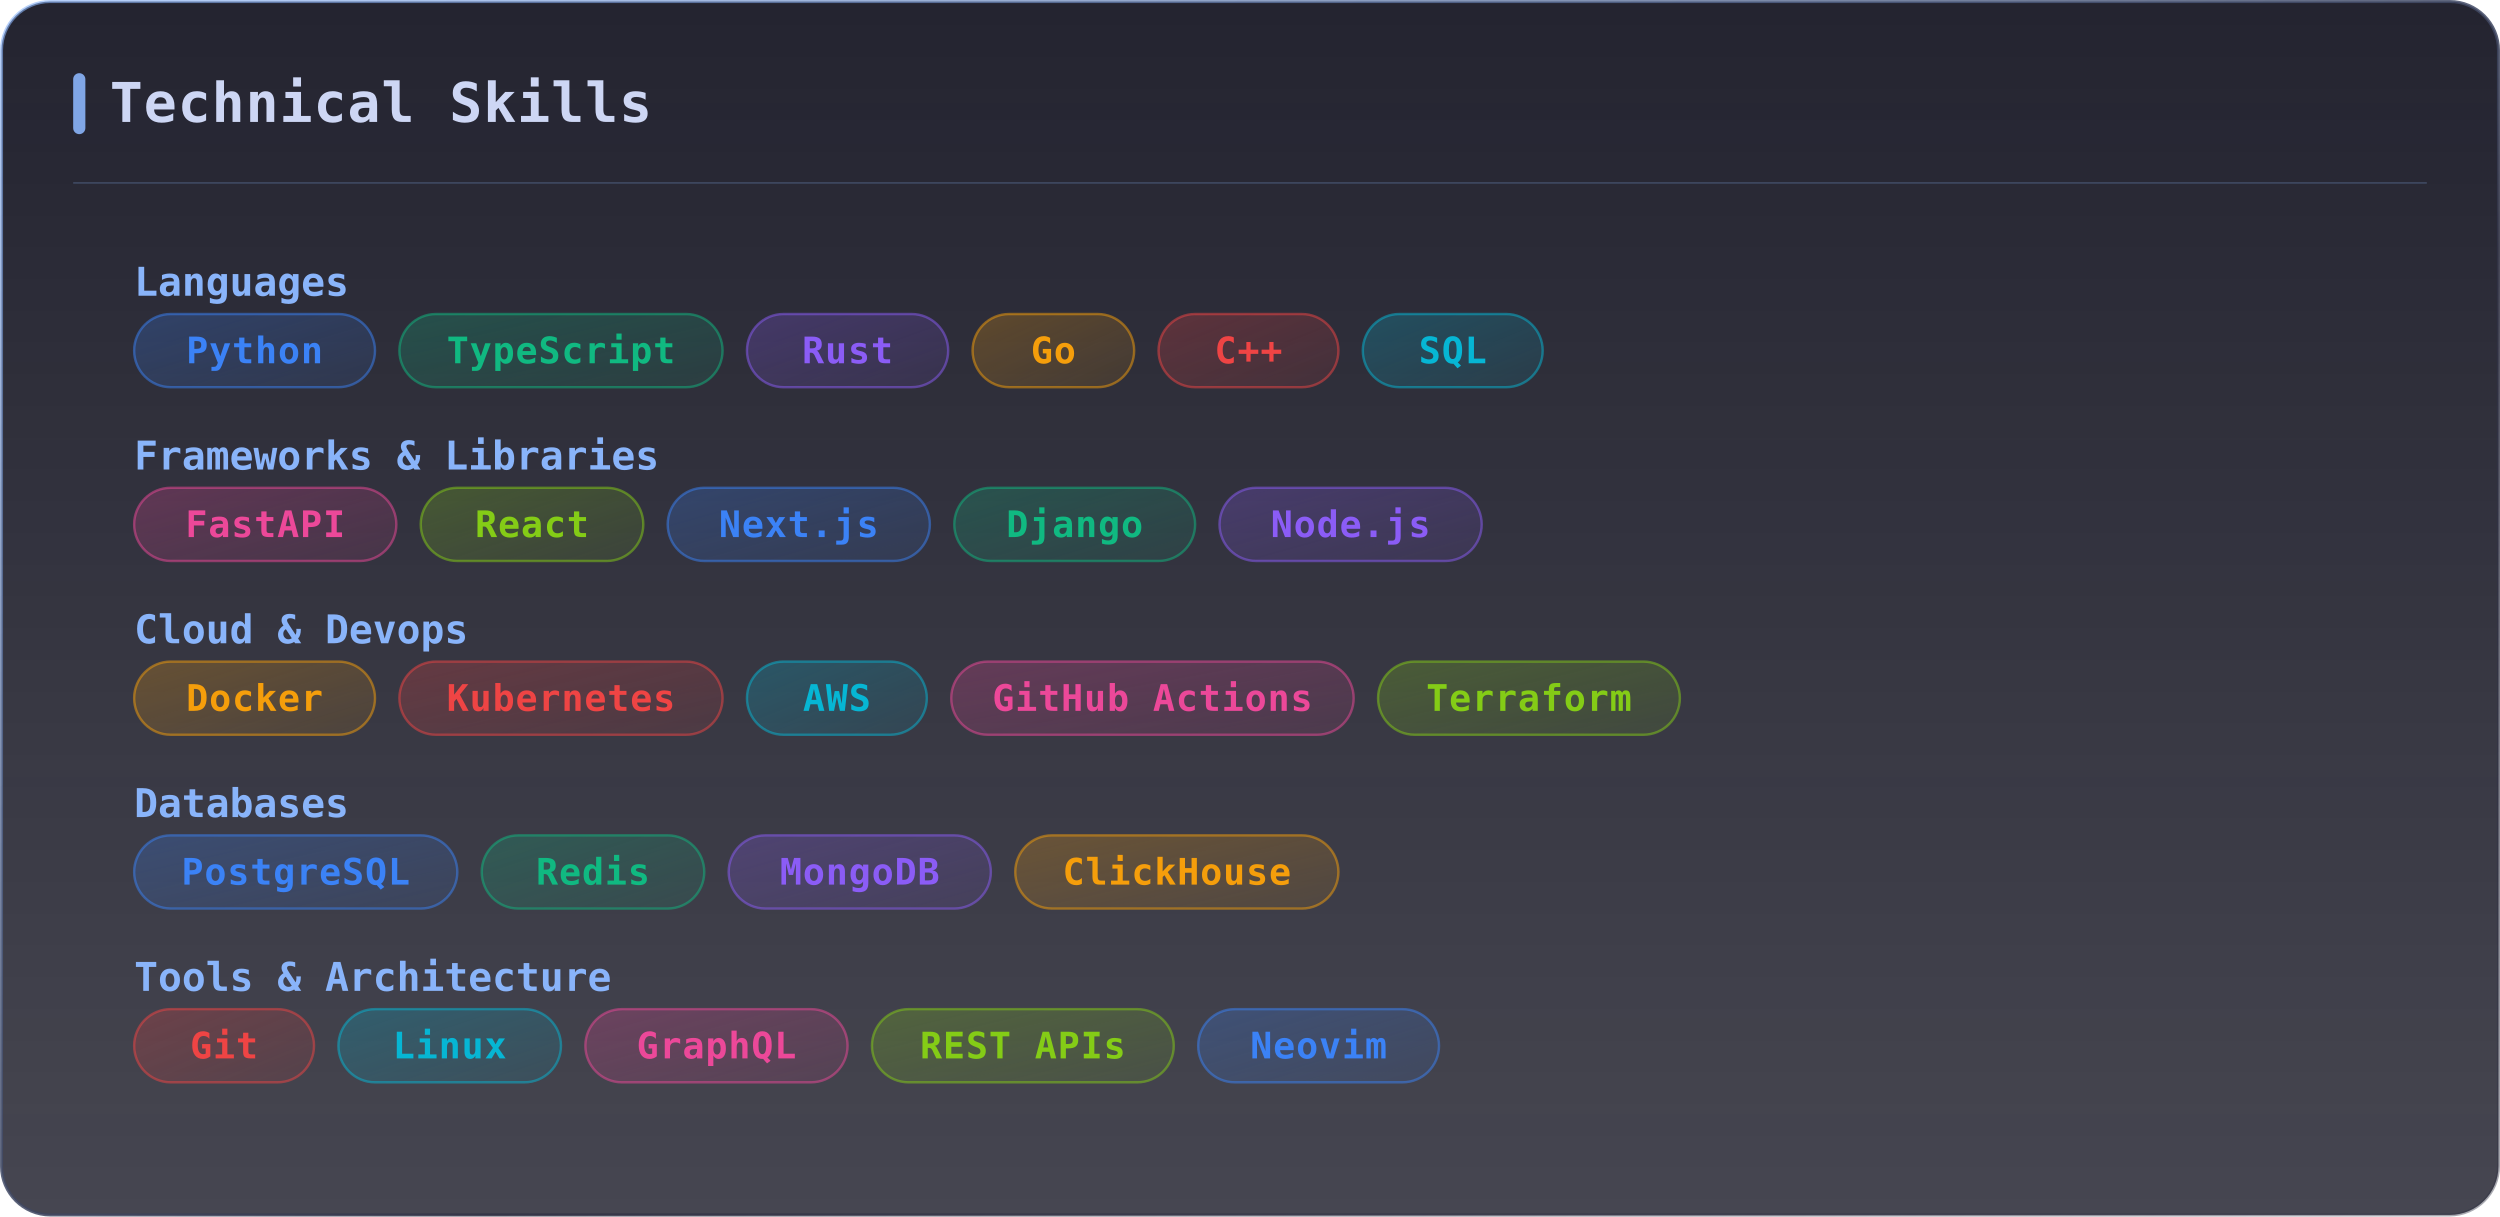
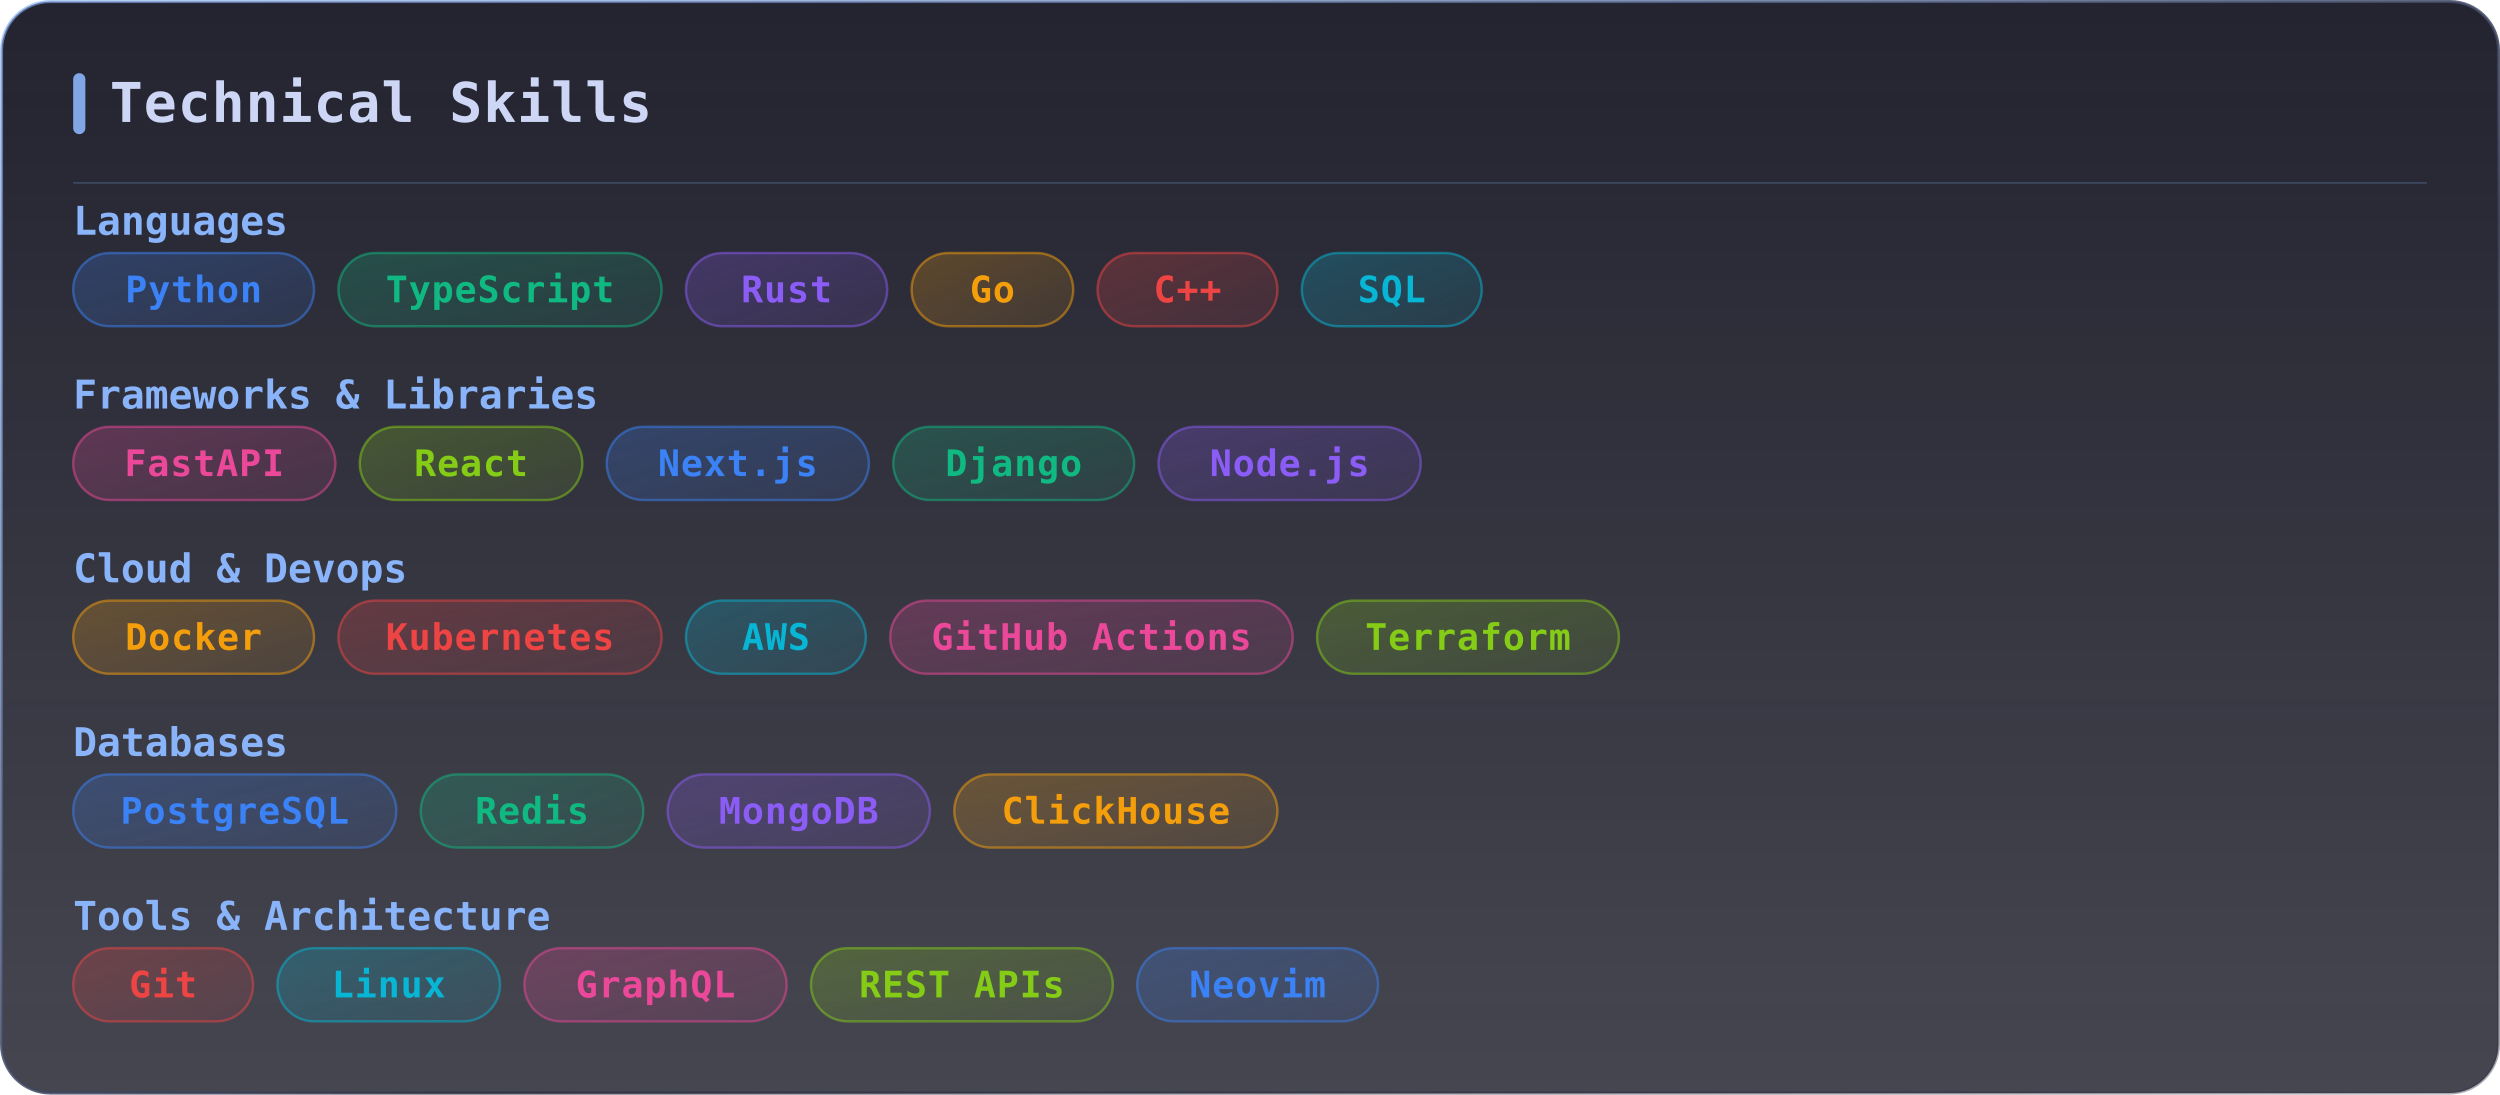
- <svg xmlns="http://www.w3.org/2000/svg" width="820" height="399" viewBox="0 0 820 399" role="img">
+ <svg xmlns="http://www.w3.org/2000/svg" width="820" height="359" viewBox="0 0 820 359" role="img">
  <defs>
    <linearGradient id="pf-progress-grad" x1="0%" y1="0%" x2="100%" y2="0%">
      <stop offset="0%" stop-color="#89b4fa" stop-opacity="0.75" />
      <stop offset="70%" stop-color="#89b4fa" />
      <stop offset="100%" stop-color="#cba6f7" stop-opacity="0.9" />
    </linearGradient>
    <linearGradient id="pf-card-border" x1="0%" y1="0%" x2="100%" y2="100%">
      <stop offset="0%" stop-color="#89b4fa" stop-opacity="0.6" />
      <stop offset="60%" stop-color="#313244" stop-opacity="0.9" />
      <stop offset="100%" stop-color="#313244" stop-opacity="0.4" />
    </linearGradient>
    <linearGradient id="pf-card-bg" x1="0%" y1="0%" x2="0%" y2="100%">
      <stop offset="0%" stop-color="#181825" stop-opacity="0.95" />
      <stop offset="100%" stop-color="#181825" stop-opacity="0.8" />
    </linearGradient>
    <linearGradient id="pf-card-gradient" x1="0%" y1="0%" x2="100%" y2="0%">
      <stop offset="0%" stop-color="#3b0918" />
      <stop offset="50%" stop-color="#1e1333" />
      <stop offset="100%" stop-color="#091629" />
    </linearGradient>
    <linearGradient id="pf-track-bg" x1="0%" y1="0%" x2="100%" y2="0%">
      <stop offset="0%" stop-color="#a6adc8" stop-opacity="0.15" />
      <stop offset="100%" stop-color="#a6adc8" stop-opacity="0.08" />
    </linearGradient>
    <linearGradient id="pf-badge-0" x1="0%" y1="0%" x2="100%" y2="100%">
      <stop offset="0%" stop-color="#3B82F6" stop-opacity="0.25" />
      <stop offset="100%" stop-color="#3B82F6" stop-opacity="0.1" />
    </linearGradient>
    <linearGradient id="pf-badge-1" x1="0%" y1="0%" x2="100%" y2="100%">
      <stop offset="0%" stop-color="#10B981" stop-opacity="0.25" />
      <stop offset="100%" stop-color="#10B981" stop-opacity="0.1" />
    </linearGradient>
    <linearGradient id="pf-badge-2" x1="0%" y1="0%" x2="100%" y2="100%">
      <stop offset="0%" stop-color="#8B5CF6" stop-opacity="0.25" />
      <stop offset="100%" stop-color="#8B5CF6" stop-opacity="0.1" />
    </linearGradient>
    <linearGradient id="pf-badge-3" x1="0%" y1="0%" x2="100%" y2="100%">
      <stop offset="0%" stop-color="#F59E0B" stop-opacity="0.25" />
      <stop offset="100%" stop-color="#F59E0B" stop-opacity="0.1" />
    </linearGradient>
    <linearGradient id="pf-badge-4" x1="0%" y1="0%" x2="100%" y2="100%">
      <stop offset="0%" stop-color="#EF4444" stop-opacity="0.25" />
      <stop offset="100%" stop-color="#EF4444" stop-opacity="0.1" />
    </linearGradient>
    <linearGradient id="pf-badge-5" x1="0%" y1="0%" x2="100%" y2="100%">
      <stop offset="0%" stop-color="#06B6D4" stop-opacity="0.25" />
      <stop offset="100%" stop-color="#06B6D4" stop-opacity="0.1" />
    </linearGradient>
    <linearGradient id="pf-badge-6" x1="0%" y1="0%" x2="100%" y2="100%">
      <stop offset="0%" stop-color="#EC4899" stop-opacity="0.25" />
      <stop offset="100%" stop-color="#EC4899" stop-opacity="0.1" />
    </linearGradient>
    <linearGradient id="pf-badge-7" x1="0%" y1="0%" x2="100%" y2="100%">
      <stop offset="0%" stop-color="#84CC16" stop-opacity="0.25" />
      <stop offset="100%" stop-color="#84CC16" stop-opacity="0.1" />
    </linearGradient>
  </defs>
-   <svg x="0" y="0" width="820" height="399" viewBox="0 0 820 399" fill="none" role="group">
-     <rect x="0.5" y="0.5" width="819" height="398" fill="url(#pf-card-bg)" stroke="url(#pf-card-border)" stroke-width="1" rx="16" />
+   <svg x="0" y="0" width="820" height="359" viewBox="0 0 820 359" fill="none" role="group">
+     <rect x="0.5" y="0.5" width="819" height="358" fill="url(#pf-card-bg)" stroke="url(#pf-card-border)" stroke-width="1" rx="16" />
    <rect x="24" y="24" width="4" height="20" rx="2" fill="#89b4fa" opacity="0.9" />
    <text x="36" y="40" font-family="'Fira Code', 'JetBrains Mono', monospace" font-size="18" font-weight="700" fill="#cdd6f4" letter-spacing="0.3">Technical Skills</text>
    <line x1="24" y1="60" x2="796" y2="60" stroke="#89b4fa" stroke-width="0.5" stroke-opacity="0.25" />
-     <text x="44" y="97" font-family="'Fira Code', 'JetBrains Mono', monospace" font-size="13" font-weight="700" fill="#89b4fa">Languages</text>
+     <text x="24" y="77" font-family="'Fira Code', 'JetBrains Mono', monospace" font-size="13" font-weight="700" fill="#89b4fa">Languages</text>
    <g role="term">
-       <rect x="44" y="103" width="79" height="24" rx="12" fill="url(#pf-badge-0)" stroke="#3B82F6" stroke-width="0.8" stroke-opacity="0.5" />
-       <text x="83.5" y="115.0" font-family="'Fira Code', 'JetBrains Mono', monospace" font-size="12" fill="#3B82F6" text-anchor="middle" dominant-baseline="central" font-weight="600" letter-spacing="0.3">Python</text>
+       <rect x="24" y="83" width="79" height="24" rx="12" fill="url(#pf-badge-0)" stroke="#3B82F6" stroke-width="0.8" stroke-opacity="0.5" />
+       <text x="63.5" y="95.0" font-family="'Fira Code', 'JetBrains Mono', monospace" font-size="12" fill="#3B82F6" text-anchor="middle" dominant-baseline="central" font-weight="600" letter-spacing="0.3">Python</text>
    </g>
    <g role="term">
-       <rect x="131" y="103" width="106" height="24" rx="12" fill="url(#pf-badge-1)" stroke="#10B981" stroke-width="0.8" stroke-opacity="0.5" />
-       <text x="184.0" y="115.0" font-family="'Fira Code', 'JetBrains Mono', monospace" font-size="12" fill="#10B981" text-anchor="middle" dominant-baseline="central" font-weight="600" letter-spacing="0.3">TypeScript</text>
+       <rect x="111" y="83" width="106" height="24" rx="12" fill="url(#pf-badge-1)" stroke="#10B981" stroke-width="0.8" stroke-opacity="0.5" />
+       <text x="164.0" y="95.0" font-family="'Fira Code', 'JetBrains Mono', monospace" font-size="12" fill="#10B981" text-anchor="middle" dominant-baseline="central" font-weight="600" letter-spacing="0.3">TypeScript</text>
    </g>
    <g role="term">
-       <rect x="245" y="103" width="66" height="24" rx="12" fill="url(#pf-badge-2)" stroke="#8B5CF6" stroke-width="0.8" stroke-opacity="0.5" />
-       <text x="278.0" y="115.0" font-family="'Fira Code', 'JetBrains Mono', monospace" font-size="12" fill="#8B5CF6" text-anchor="middle" dominant-baseline="central" font-weight="600" letter-spacing="0.3">Rust</text>
+       <rect x="225" y="83" width="66" height="24" rx="12" fill="url(#pf-badge-2)" stroke="#8B5CF6" stroke-width="0.8" stroke-opacity="0.5" />
+       <text x="258.0" y="95.0" font-family="'Fira Code', 'JetBrains Mono', monospace" font-size="12" fill="#8B5CF6" text-anchor="middle" dominant-baseline="central" font-weight="600" letter-spacing="0.3">Rust</text>
    </g>
    <g role="term">
-       <rect x="319" y="103" width="53" height="24" rx="12" fill="url(#pf-badge-3)" stroke="#F59E0B" stroke-width="0.8" stroke-opacity="0.5" />
-       <text x="345.5" y="115.0" font-family="'Fira Code', 'JetBrains Mono', monospace" font-size="12" fill="#F59E0B" text-anchor="middle" dominant-baseline="central" font-weight="600" letter-spacing="0.3">Go</text>
+       <rect x="299" y="83" width="53" height="24" rx="12" fill="url(#pf-badge-3)" stroke="#F59E0B" stroke-width="0.8" stroke-opacity="0.5" />
+       <text x="325.5" y="95.0" font-family="'Fira Code', 'JetBrains Mono', monospace" font-size="12" fill="#F59E0B" text-anchor="middle" dominant-baseline="central" font-weight="600" letter-spacing="0.3">Go</text>
    </g>
    <g role="term">
-       <rect x="380" y="103" width="59" height="24" rx="12" fill="url(#pf-badge-4)" stroke="#EF4444" stroke-width="0.8" stroke-opacity="0.5" />
-       <text x="409.5" y="115.0" font-family="'Fira Code', 'JetBrains Mono', monospace" font-size="12" fill="#EF4444" text-anchor="middle" dominant-baseline="central" font-weight="600" letter-spacing="0.3">C++</text>
+       <rect x="360" y="83" width="59" height="24" rx="12" fill="url(#pf-badge-4)" stroke="#EF4444" stroke-width="0.8" stroke-opacity="0.5" />
+       <text x="389.5" y="95.0" font-family="'Fira Code', 'JetBrains Mono', monospace" font-size="12" fill="#EF4444" text-anchor="middle" dominant-baseline="central" font-weight="600" letter-spacing="0.3">C++</text>
    </g>
    <g role="term">
-       <rect x="447" y="103" width="59" height="24" rx="12" fill="url(#pf-badge-5)" stroke="#06B6D4" stroke-width="0.8" stroke-opacity="0.5" />
-       <text x="476.5" y="115.0" font-family="'Fira Code', 'JetBrains Mono', monospace" font-size="12" fill="#06B6D4" text-anchor="middle" dominant-baseline="central" font-weight="600" letter-spacing="0.3">SQL</text>
+       <rect x="427" y="83" width="59" height="24" rx="12" fill="url(#pf-badge-5)" stroke="#06B6D4" stroke-width="0.8" stroke-opacity="0.5" />
+       <text x="456.5" y="95.0" font-family="'Fira Code', 'JetBrains Mono', monospace" font-size="12" fill="#06B6D4" text-anchor="middle" dominant-baseline="central" font-weight="600" letter-spacing="0.3">SQL</text>
    </g>
-     <text x="44" y="154" font-family="'Fira Code', 'JetBrains Mono', monospace" font-size="13" font-weight="700" fill="#89b4fa">Frameworks &amp; Libraries</text>
+     <text x="24" y="134" font-family="'Fira Code', 'JetBrains Mono', monospace" font-size="13" font-weight="700" fill="#89b4fa">Frameworks &amp; Libraries</text>
    <g role="term">
-       <rect x="44" y="160" width="86" height="24" rx="12" fill="url(#pf-badge-6)" stroke="#EC4899" stroke-width="0.8" stroke-opacity="0.5" />
-       <text x="87.0" y="172.0" font-family="'Fira Code', 'JetBrains Mono', monospace" font-size="12" fill="#EC4899" text-anchor="middle" dominant-baseline="central" font-weight="600" letter-spacing="0.3">FastAPI</text>
+       <rect x="24" y="140" width="86" height="24" rx="12" fill="url(#pf-badge-6)" stroke="#EC4899" stroke-width="0.8" stroke-opacity="0.5" />
+       <text x="67.0" y="152.0" font-family="'Fira Code', 'JetBrains Mono', monospace" font-size="12" fill="#EC4899" text-anchor="middle" dominant-baseline="central" font-weight="600" letter-spacing="0.3">FastAPI</text>
    </g>
    <g role="term">
-       <rect x="138" y="160" width="73" height="24" rx="12" fill="url(#pf-badge-7)" stroke="#84CC16" stroke-width="0.8" stroke-opacity="0.5" />
-       <text x="174.5" y="172.0" font-family="'Fira Code', 'JetBrains Mono', monospace" font-size="12" fill="#84CC16" text-anchor="middle" dominant-baseline="central" font-weight="600" letter-spacing="0.3">React</text>
+       <rect x="118" y="140" width="73" height="24" rx="12" fill="url(#pf-badge-7)" stroke="#84CC16" stroke-width="0.8" stroke-opacity="0.5" />
+       <text x="154.5" y="152.0" font-family="'Fira Code', 'JetBrains Mono', monospace" font-size="12" fill="#84CC16" text-anchor="middle" dominant-baseline="central" font-weight="600" letter-spacing="0.3">React</text>
    </g>
    <g role="term">
-       <rect x="219" y="160" width="86" height="24" rx="12" fill="url(#pf-badge-0)" stroke="#3B82F6" stroke-width="0.8" stroke-opacity="0.5" />
-       <text x="262.0" y="172.0" font-family="'Fira Code', 'JetBrains Mono', monospace" font-size="12" fill="#3B82F6" text-anchor="middle" dominant-baseline="central" font-weight="600" letter-spacing="0.3">Next.js</text>
+       <rect x="199" y="140" width="86" height="24" rx="12" fill="url(#pf-badge-0)" stroke="#3B82F6" stroke-width="0.8" stroke-opacity="0.5" />
+       <text x="242.0" y="152.0" font-family="'Fira Code', 'JetBrains Mono', monospace" font-size="12" fill="#3B82F6" text-anchor="middle" dominant-baseline="central" font-weight="600" letter-spacing="0.3">Next.js</text>
    </g>
    <g role="term">
-       <rect x="313" y="160" width="79" height="24" rx="12" fill="url(#pf-badge-1)" stroke="#10B981" stroke-width="0.8" stroke-opacity="0.5" />
-       <text x="352.5" y="172.0" font-family="'Fira Code', 'JetBrains Mono', monospace" font-size="12" fill="#10B981" text-anchor="middle" dominant-baseline="central" font-weight="600" letter-spacing="0.3">Django</text>
+       <rect x="293" y="140" width="79" height="24" rx="12" fill="url(#pf-badge-1)" stroke="#10B981" stroke-width="0.8" stroke-opacity="0.5" />
+       <text x="332.5" y="152.0" font-family="'Fira Code', 'JetBrains Mono', monospace" font-size="12" fill="#10B981" text-anchor="middle" dominant-baseline="central" font-weight="600" letter-spacing="0.3">Django</text>
    </g>
    <g role="term">
-       <rect x="400" y="160" width="86" height="24" rx="12" fill="url(#pf-badge-2)" stroke="#8B5CF6" stroke-width="0.8" stroke-opacity="0.5" />
-       <text x="443.0" y="172.0" font-family="'Fira Code', 'JetBrains Mono', monospace" font-size="12" fill="#8B5CF6" text-anchor="middle" dominant-baseline="central" font-weight="600" letter-spacing="0.3">Node.js</text>
+       <rect x="380" y="140" width="86" height="24" rx="12" fill="url(#pf-badge-2)" stroke="#8B5CF6" stroke-width="0.8" stroke-opacity="0.5" />
+       <text x="423.0" y="152.0" font-family="'Fira Code', 'JetBrains Mono', monospace" font-size="12" fill="#8B5CF6" text-anchor="middle" dominant-baseline="central" font-weight="600" letter-spacing="0.3">Node.js</text>
    </g>
-     <text x="44" y="211" font-family="'Fira Code', 'JetBrains Mono', monospace" font-size="13" font-weight="700" fill="#89b4fa">Cloud &amp; Devops</text>
+     <text x="24" y="191" font-family="'Fira Code', 'JetBrains Mono', monospace" font-size="13" font-weight="700" fill="#89b4fa">Cloud &amp; Devops</text>
    <g role="term">
-       <rect x="44" y="217" width="79" height="24" rx="12" fill="url(#pf-badge-3)" stroke="#F59E0B" stroke-width="0.8" stroke-opacity="0.5" />
-       <text x="83.5" y="229.0" font-family="'Fira Code', 'JetBrains Mono', monospace" font-size="12" fill="#F59E0B" text-anchor="middle" dominant-baseline="central" font-weight="600" letter-spacing="0.3">Docker</text>
+       <rect x="24" y="197" width="79" height="24" rx="12" fill="url(#pf-badge-3)" stroke="#F59E0B" stroke-width="0.8" stroke-opacity="0.5" />
+       <text x="63.5" y="209.0" font-family="'Fira Code', 'JetBrains Mono', monospace" font-size="12" fill="#F59E0B" text-anchor="middle" dominant-baseline="central" font-weight="600" letter-spacing="0.3">Docker</text>
    </g>
    <g role="term">
-       <rect x="131" y="217" width="106" height="24" rx="12" fill="url(#pf-badge-4)" stroke="#EF4444" stroke-width="0.8" stroke-opacity="0.5" />
-       <text x="184.0" y="229.0" font-family="'Fira Code', 'JetBrains Mono', monospace" font-size="12" fill="#EF4444" text-anchor="middle" dominant-baseline="central" font-weight="600" letter-spacing="0.3">Kubernetes</text>
+       <rect x="111" y="197" width="106" height="24" rx="12" fill="url(#pf-badge-4)" stroke="#EF4444" stroke-width="0.8" stroke-opacity="0.5" />
+       <text x="164.0" y="209.0" font-family="'Fira Code', 'JetBrains Mono', monospace" font-size="12" fill="#EF4444" text-anchor="middle" dominant-baseline="central" font-weight="600" letter-spacing="0.3">Kubernetes</text>
    </g>
    <g role="term">
-       <rect x="245" y="217" width="59" height="24" rx="12" fill="url(#pf-badge-5)" stroke="#06B6D4" stroke-width="0.8" stroke-opacity="0.5" />
-       <text x="274.5" y="229.0" font-family="'Fira Code', 'JetBrains Mono', monospace" font-size="12" fill="#06B6D4" text-anchor="middle" dominant-baseline="central" font-weight="600" letter-spacing="0.3">AWS</text>
+       <rect x="225" y="197" width="59" height="24" rx="12" fill="url(#pf-badge-5)" stroke="#06B6D4" stroke-width="0.8" stroke-opacity="0.5" />
+       <text x="254.5" y="209.0" font-family="'Fira Code', 'JetBrains Mono', monospace" font-size="12" fill="#06B6D4" text-anchor="middle" dominant-baseline="central" font-weight="600" letter-spacing="0.3">AWS</text>
    </g>
    <g role="term">
-       <rect x="312" y="217" width="132" height="24" rx="12" fill="url(#pf-badge-6)" stroke="#EC4899" stroke-width="0.8" stroke-opacity="0.5" />
-       <text x="378.0" y="229.0" font-family="'Fira Code', 'JetBrains Mono', monospace" font-size="12" fill="#EC4899" text-anchor="middle" dominant-baseline="central" font-weight="600" letter-spacing="0.3">GitHub Actions</text>
+       <rect x="292" y="197" width="132" height="24" rx="12" fill="url(#pf-badge-6)" stroke="#EC4899" stroke-width="0.8" stroke-opacity="0.5" />
+       <text x="358.0" y="209.0" font-family="'Fira Code', 'JetBrains Mono', monospace" font-size="12" fill="#EC4899" text-anchor="middle" dominant-baseline="central" font-weight="600" letter-spacing="0.3">GitHub Actions</text>
    </g>
    <g role="term">
-       <rect x="452" y="217" width="99" height="24" rx="12" fill="url(#pf-badge-7)" stroke="#84CC16" stroke-width="0.8" stroke-opacity="0.5" />
-       <text x="501.5" y="229.0" font-family="'Fira Code', 'JetBrains Mono', monospace" font-size="12" fill="#84CC16" text-anchor="middle" dominant-baseline="central" font-weight="600" letter-spacing="0.3">Terraform</text>
+       <rect x="432" y="197" width="99" height="24" rx="12" fill="url(#pf-badge-7)" stroke="#84CC16" stroke-width="0.8" stroke-opacity="0.5" />
+       <text x="481.5" y="209.0" font-family="'Fira Code', 'JetBrains Mono', monospace" font-size="12" fill="#84CC16" text-anchor="middle" dominant-baseline="central" font-weight="600" letter-spacing="0.3">Terraform</text>
    </g>
-     <text x="44" y="268" font-family="'Fira Code', 'JetBrains Mono', monospace" font-size="13" font-weight="700" fill="#89b4fa">Databases</text>
+     <text x="24" y="248" font-family="'Fira Code', 'JetBrains Mono', monospace" font-size="13" font-weight="700" fill="#89b4fa">Databases</text>
    <g role="term">
-       <rect x="44" y="274" width="106" height="24" rx="12" fill="url(#pf-badge-0)" stroke="#3B82F6" stroke-width="0.8" stroke-opacity="0.5" />
-       <text x="97.0" y="286.0" font-family="'Fira Code', 'JetBrains Mono', monospace" font-size="12" fill="#3B82F6" text-anchor="middle" dominant-baseline="central" font-weight="600" letter-spacing="0.3">PostgreSQL</text>
+       <rect x="24" y="254" width="106" height="24" rx="12" fill="url(#pf-badge-0)" stroke="#3B82F6" stroke-width="0.8" stroke-opacity="0.5" />
+       <text x="77.0" y="266.0" font-family="'Fira Code', 'JetBrains Mono', monospace" font-size="12" fill="#3B82F6" text-anchor="middle" dominant-baseline="central" font-weight="600" letter-spacing="0.3">PostgreSQL</text>
    </g>
    <g role="term">
-       <rect x="158" y="274" width="73" height="24" rx="12" fill="url(#pf-badge-1)" stroke="#10B981" stroke-width="0.8" stroke-opacity="0.5" />
-       <text x="194.5" y="286.0" font-family="'Fira Code', 'JetBrains Mono', monospace" font-size="12" fill="#10B981" text-anchor="middle" dominant-baseline="central" font-weight="600" letter-spacing="0.3">Redis</text>
+       <rect x="138" y="254" width="73" height="24" rx="12" fill="url(#pf-badge-1)" stroke="#10B981" stroke-width="0.8" stroke-opacity="0.5" />
+       <text x="174.5" y="266.0" font-family="'Fira Code', 'JetBrains Mono', monospace" font-size="12" fill="#10B981" text-anchor="middle" dominant-baseline="central" font-weight="600" letter-spacing="0.3">Redis</text>
    </g>
    <g role="term">
-       <rect x="239" y="274" width="86" height="24" rx="12" fill="url(#pf-badge-2)" stroke="#8B5CF6" stroke-width="0.8" stroke-opacity="0.5" />
-       <text x="282.0" y="286.0" font-family="'Fira Code', 'JetBrains Mono', monospace" font-size="12" fill="#8B5CF6" text-anchor="middle" dominant-baseline="central" font-weight="600" letter-spacing="0.3">MongoDB</text>
+       <rect x="219" y="254" width="86" height="24" rx="12" fill="url(#pf-badge-2)" stroke="#8B5CF6" stroke-width="0.8" stroke-opacity="0.5" />
+       <text x="262.0" y="266.0" font-family="'Fira Code', 'JetBrains Mono', monospace" font-size="12" fill="#8B5CF6" text-anchor="middle" dominant-baseline="central" font-weight="600" letter-spacing="0.3">MongoDB</text>
    </g>
    <g role="term">
-       <rect x="333" y="274" width="106" height="24" rx="12" fill="url(#pf-badge-3)" stroke="#F59E0B" stroke-width="0.8" stroke-opacity="0.5" />
-       <text x="386.0" y="286.0" font-family="'Fira Code', 'JetBrains Mono', monospace" font-size="12" fill="#F59E0B" text-anchor="middle" dominant-baseline="central" font-weight="600" letter-spacing="0.3">ClickHouse</text>
+       <rect x="313" y="254" width="106" height="24" rx="12" fill="url(#pf-badge-3)" stroke="#F59E0B" stroke-width="0.8" stroke-opacity="0.5" />
+       <text x="366.0" y="266.0" font-family="'Fira Code', 'JetBrains Mono', monospace" font-size="12" fill="#F59E0B" text-anchor="middle" dominant-baseline="central" font-weight="600" letter-spacing="0.3">ClickHouse</text>
    </g>
-     <text x="44" y="325" font-family="'Fira Code', 'JetBrains Mono', monospace" font-size="13" font-weight="700" fill="#89b4fa">Tools &amp; Architecture</text>
+     <text x="24" y="305" font-family="'Fira Code', 'JetBrains Mono', monospace" font-size="13" font-weight="700" fill="#89b4fa">Tools &amp; Architecture</text>
    <g role="term">
-       <rect x="44" y="331" width="59" height="24" rx="12" fill="url(#pf-badge-4)" stroke="#EF4444" stroke-width="0.8" stroke-opacity="0.5" />
-       <text x="73.5" y="343.0" font-family="'Fira Code', 'JetBrains Mono', monospace" font-size="12" fill="#EF4444" text-anchor="middle" dominant-baseline="central" font-weight="600" letter-spacing="0.3">Git</text>
+       <rect x="24" y="311" width="59" height="24" rx="12" fill="url(#pf-badge-4)" stroke="#EF4444" stroke-width="0.8" stroke-opacity="0.5" />
+       <text x="53.5" y="323.0" font-family="'Fira Code', 'JetBrains Mono', monospace" font-size="12" fill="#EF4444" text-anchor="middle" dominant-baseline="central" font-weight="600" letter-spacing="0.3">Git</text>
    </g>
    <g role="term">
-       <rect x="111" y="331" width="73" height="24" rx="12" fill="url(#pf-badge-5)" stroke="#06B6D4" stroke-width="0.8" stroke-opacity="0.5" />
-       <text x="147.5" y="343.0" font-family="'Fira Code', 'JetBrains Mono', monospace" font-size="12" fill="#06B6D4" text-anchor="middle" dominant-baseline="central" font-weight="600" letter-spacing="0.3">Linux</text>
+       <rect x="91" y="311" width="73" height="24" rx="12" fill="url(#pf-badge-5)" stroke="#06B6D4" stroke-width="0.8" stroke-opacity="0.5" />
+       <text x="127.5" y="323.0" font-family="'Fira Code', 'JetBrains Mono', monospace" font-size="12" fill="#06B6D4" text-anchor="middle" dominant-baseline="central" font-weight="600" letter-spacing="0.3">Linux</text>
    </g>
    <g role="term">
-       <rect x="192" y="331" width="86" height="24" rx="12" fill="url(#pf-badge-6)" stroke="#EC4899" stroke-width="0.8" stroke-opacity="0.5" />
-       <text x="235.0" y="343.0" font-family="'Fira Code', 'JetBrains Mono', monospace" font-size="12" fill="#EC4899" text-anchor="middle" dominant-baseline="central" font-weight="600" letter-spacing="0.3">GraphQL</text>
+       <rect x="172" y="311" width="86" height="24" rx="12" fill="url(#pf-badge-6)" stroke="#EC4899" stroke-width="0.8" stroke-opacity="0.5" />
+       <text x="215.0" y="323.0" font-family="'Fira Code', 'JetBrains Mono', monospace" font-size="12" fill="#EC4899" text-anchor="middle" dominant-baseline="central" font-weight="600" letter-spacing="0.3">GraphQL</text>
    </g>
    <g role="term">
-       <rect x="286" y="331" width="99" height="24" rx="12" fill="url(#pf-badge-7)" stroke="#84CC16" stroke-width="0.8" stroke-opacity="0.5" />
-       <text x="335.5" y="343.0" font-family="'Fira Code', 'JetBrains Mono', monospace" font-size="12" fill="#84CC16" text-anchor="middle" dominant-baseline="central" font-weight="600" letter-spacing="0.3">REST APIs</text>
+       <rect x="266" y="311" width="99" height="24" rx="12" fill="url(#pf-badge-7)" stroke="#84CC16" stroke-width="0.8" stroke-opacity="0.5" />
+       <text x="315.5" y="323.0" font-family="'Fira Code', 'JetBrains Mono', monospace" font-size="12" fill="#84CC16" text-anchor="middle" dominant-baseline="central" font-weight="600" letter-spacing="0.3">REST APIs</text>
    </g>
    <g role="term">
-       <rect x="393" y="331" width="79" height="24" rx="12" fill="url(#pf-badge-0)" stroke="#3B82F6" stroke-width="0.8" stroke-opacity="0.5" />
-       <text x="432.5" y="343.0" font-family="'Fira Code', 'JetBrains Mono', monospace" font-size="12" fill="#3B82F6" text-anchor="middle" dominant-baseline="central" font-weight="600" letter-spacing="0.3">Neovim</text>
+       <rect x="373" y="311" width="79" height="24" rx="12" fill="url(#pf-badge-0)" stroke="#3B82F6" stroke-width="0.8" stroke-opacity="0.5" />
+       <text x="412.5" y="323.0" font-family="'Fira Code', 'JetBrains Mono', monospace" font-size="12" fill="#3B82F6" text-anchor="middle" dominant-baseline="central" font-weight="600" letter-spacing="0.3">Neovim</text>
    </g>
  </svg>
</svg>
